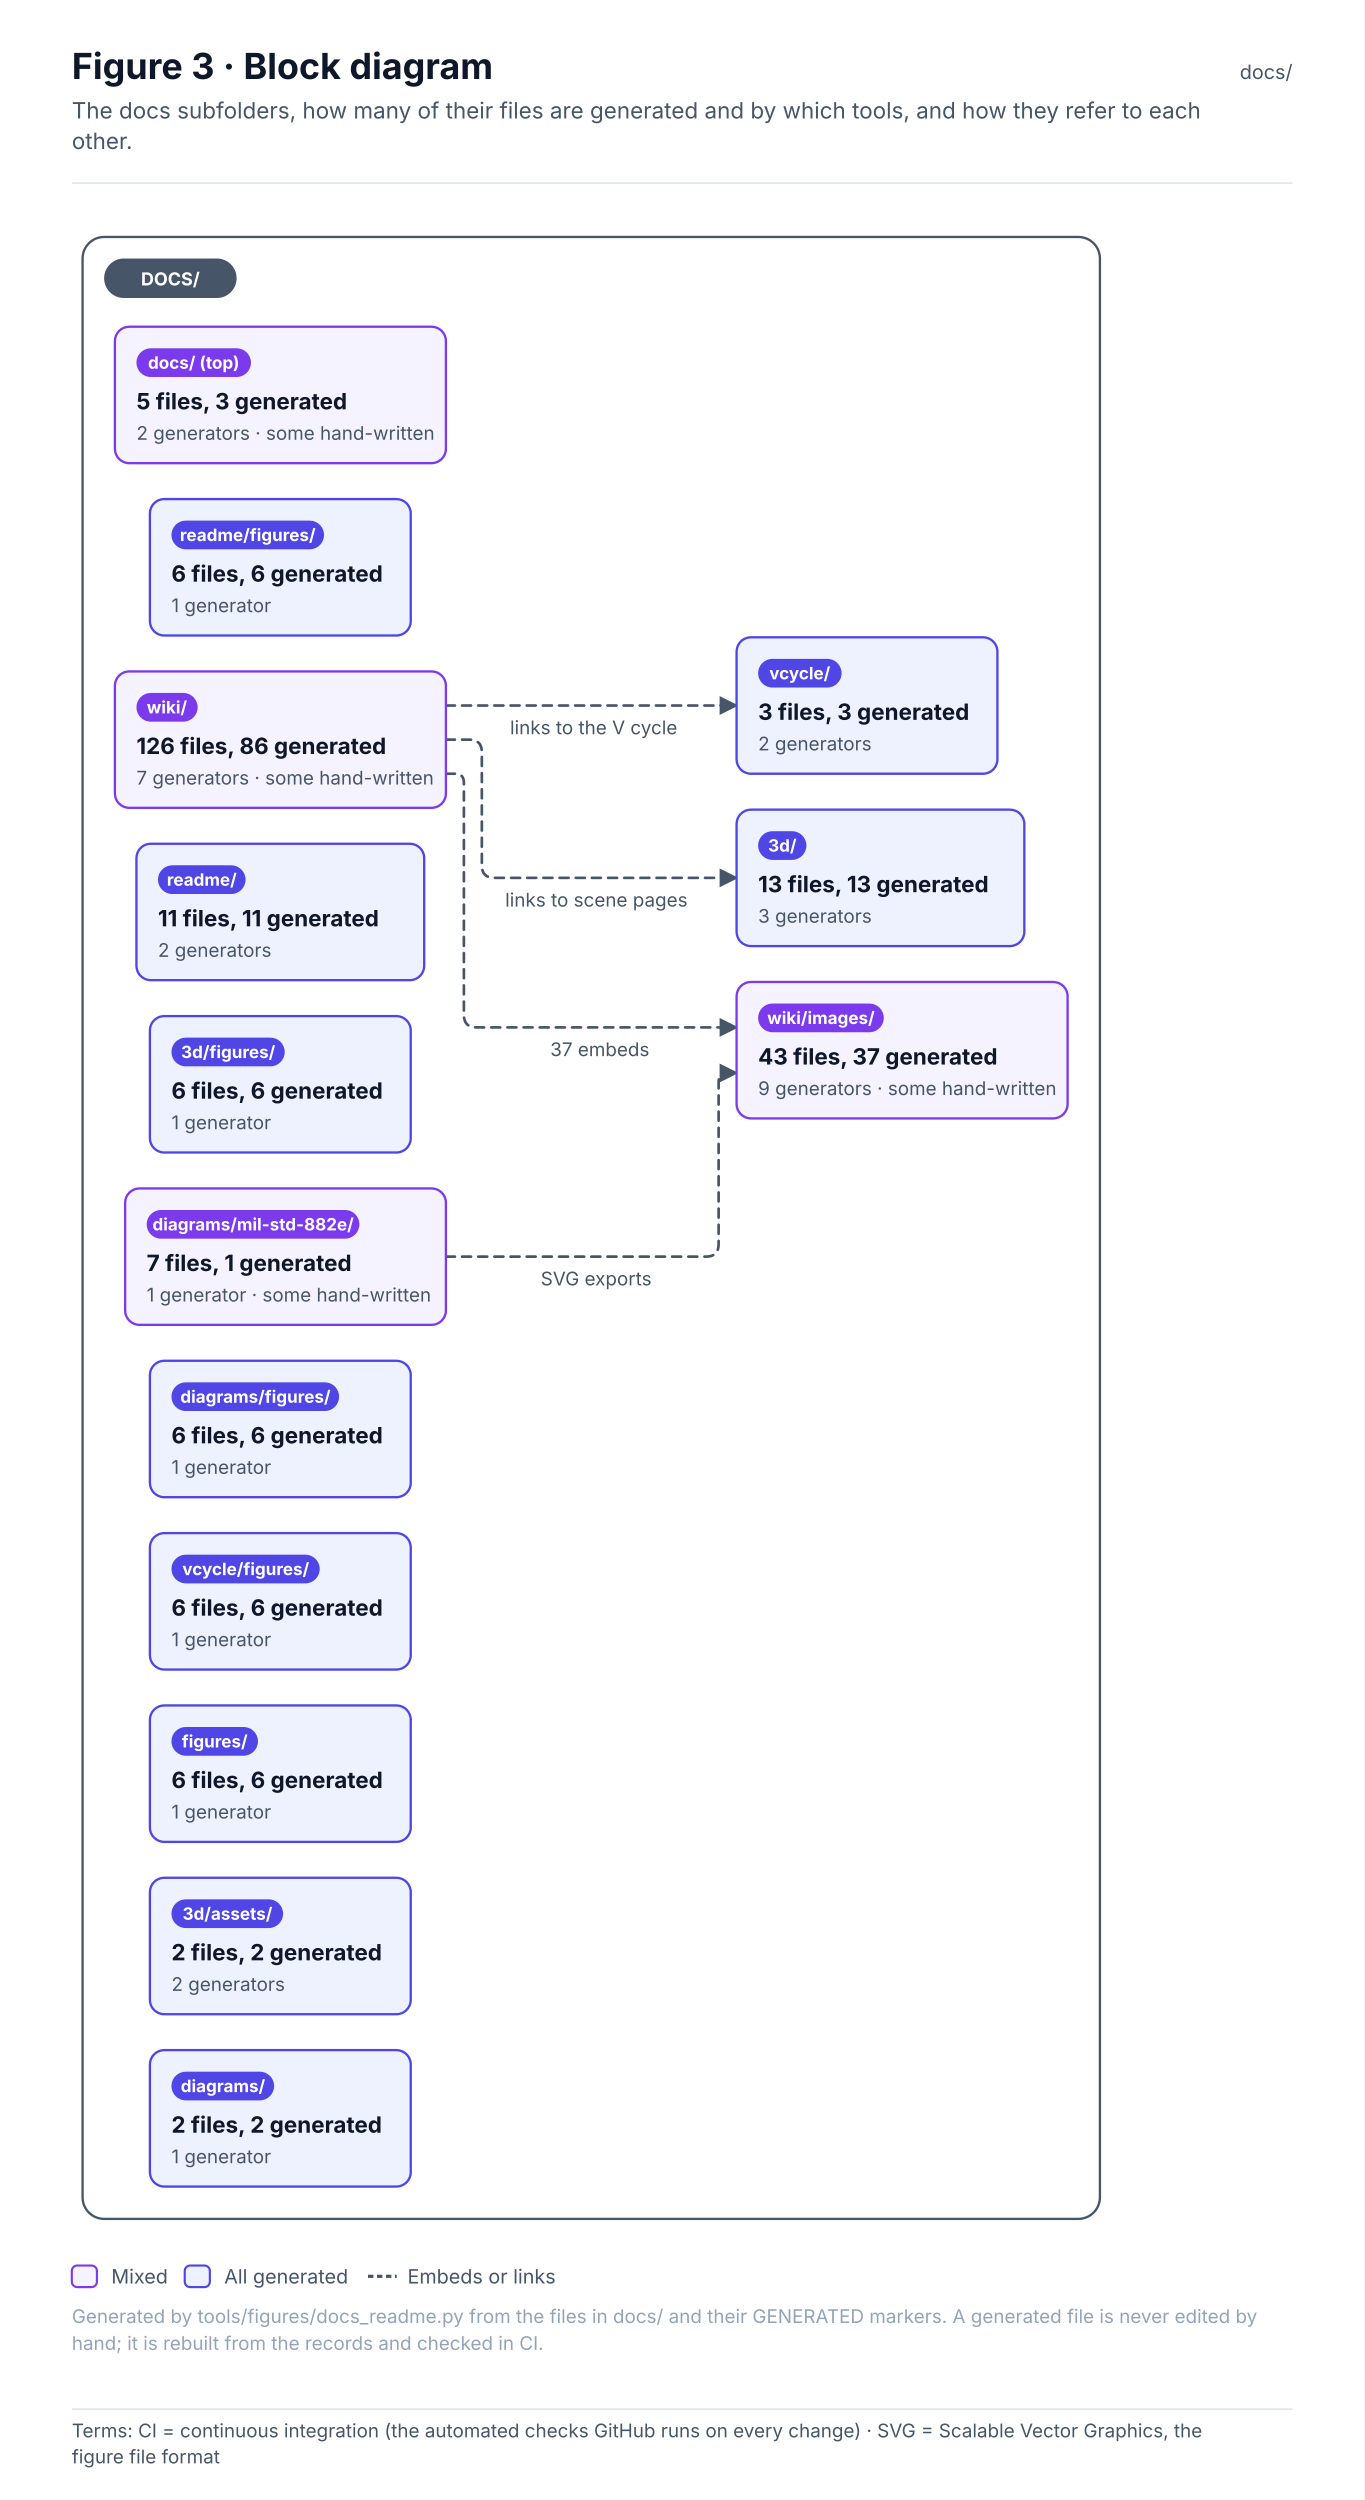
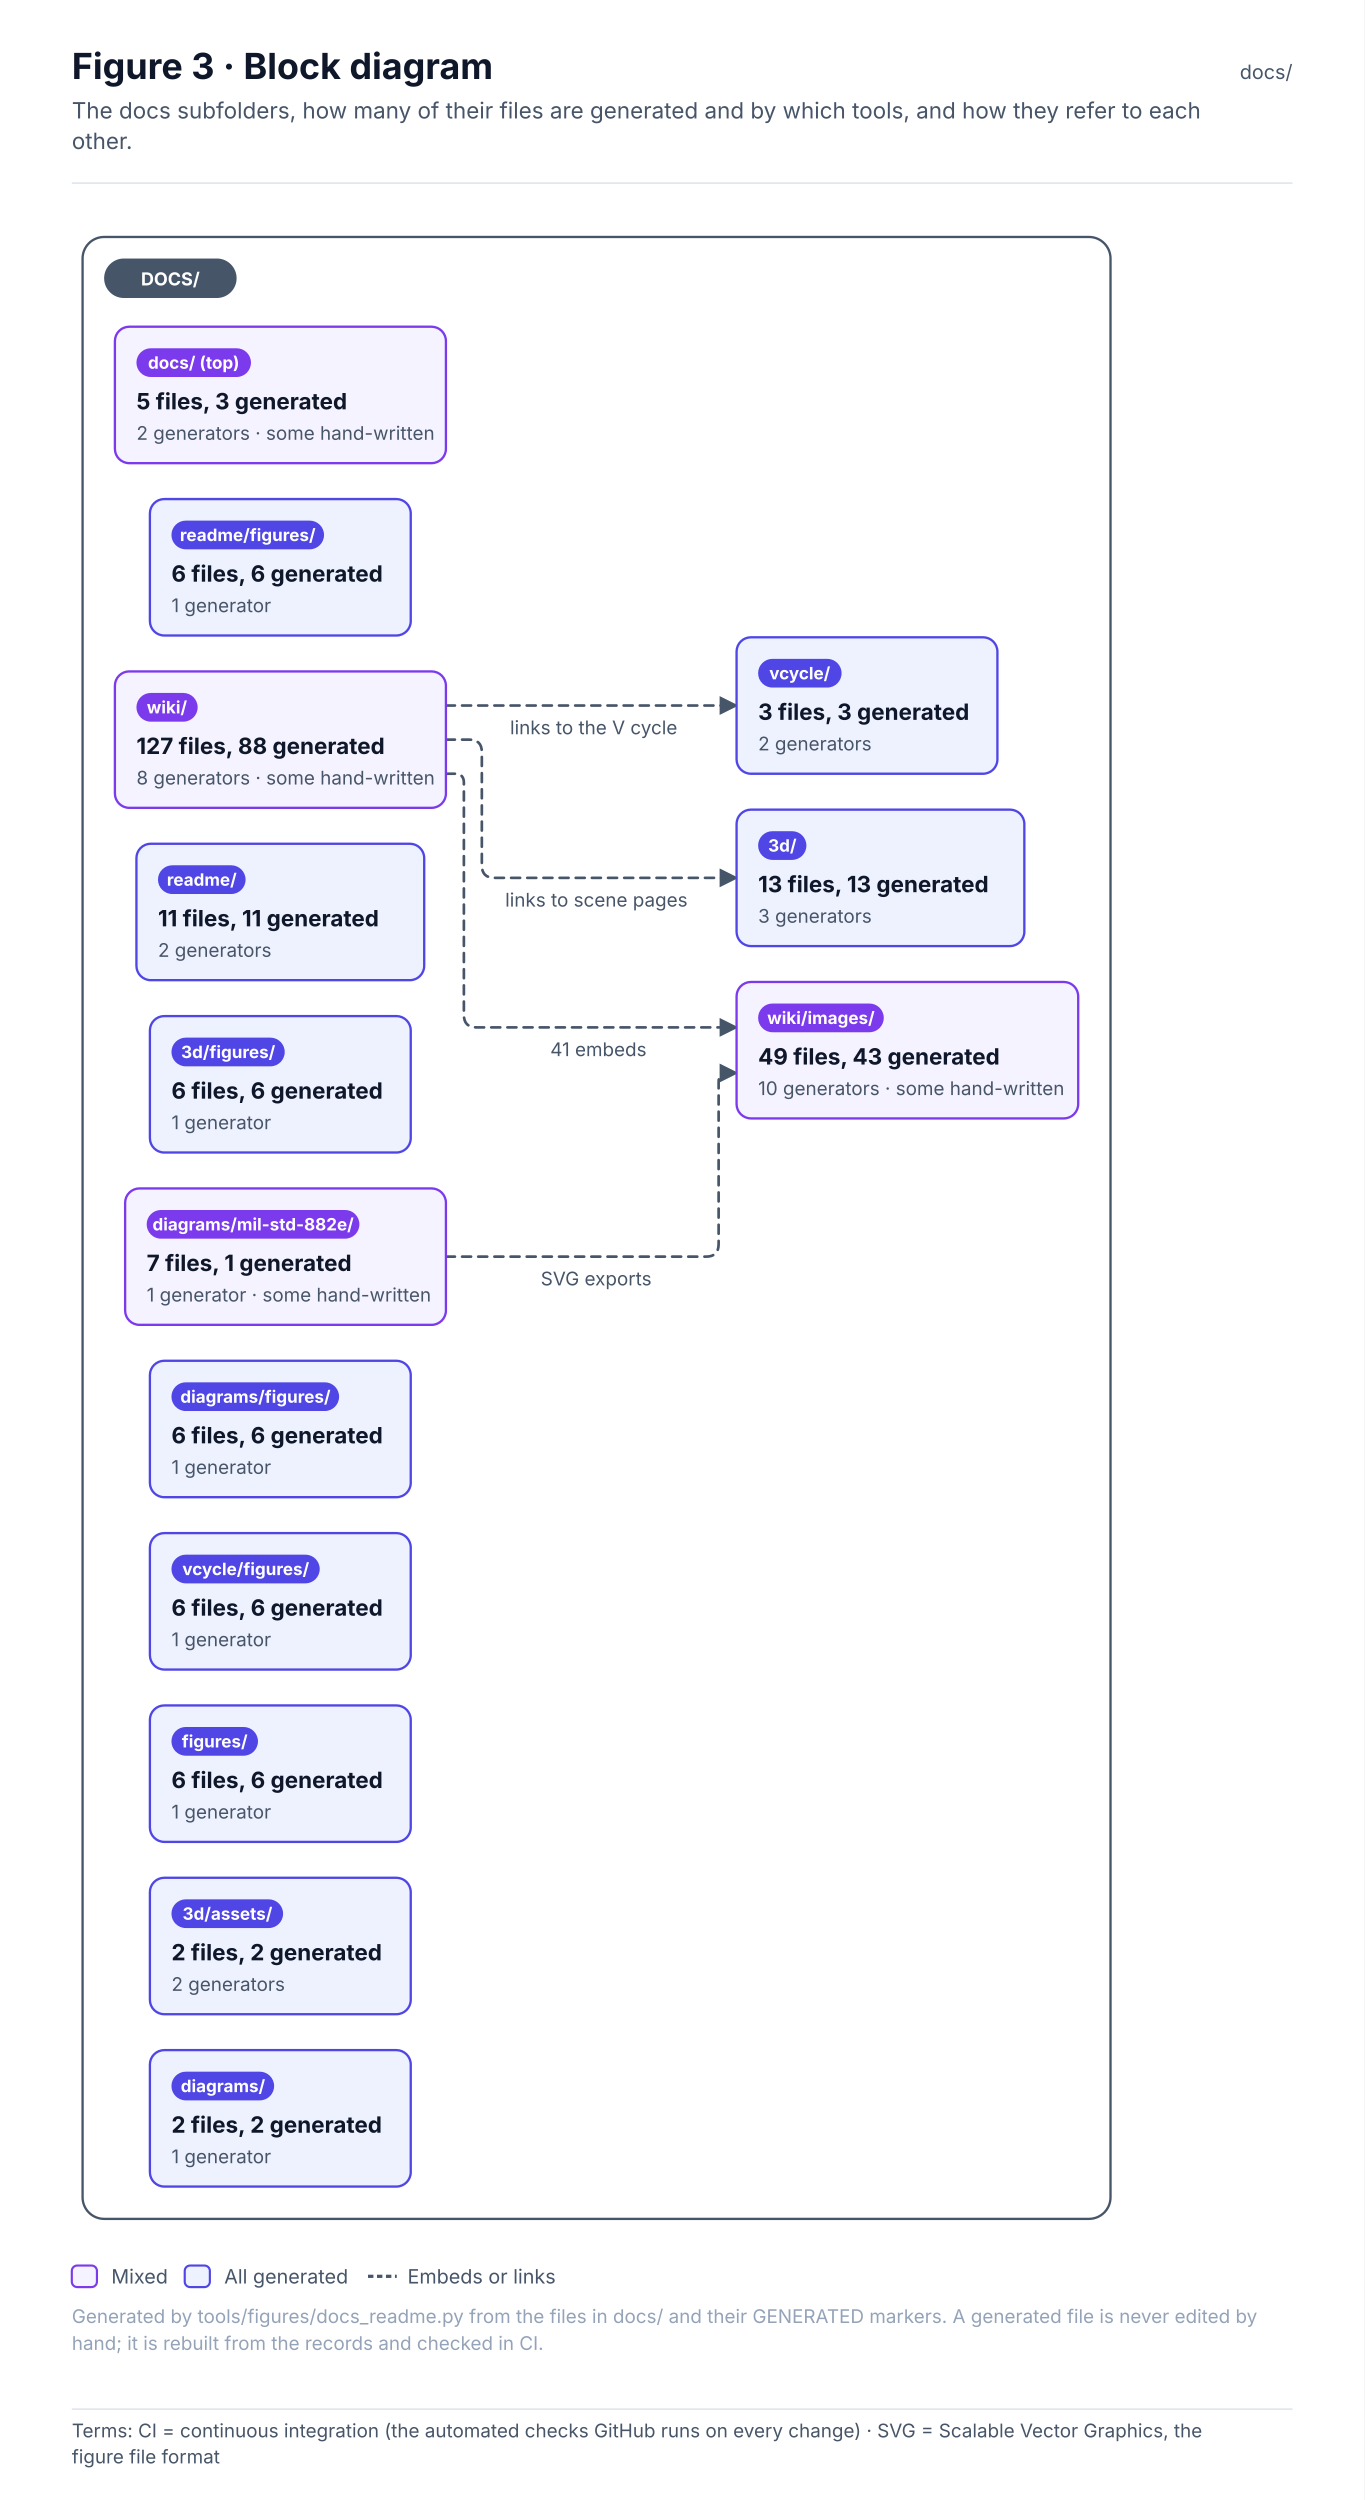
<svg xmlns="http://www.w3.org/2000/svg" width="760" height="1392.6" viewBox="0 0 760 1392.6" font-family="Inter, 'Segoe UI', Helvetica, Arial, sans-serif" role="img">
  <defs>
    <pattern id="hatch" patternUnits="userSpaceOnUse" width="6" height="6" patternTransform="rotate(45)">
      <rect width="6" height="6" fill="#F1F5F9" />
      <line x1="0" y1="0" x2="0" y2="6" stroke="#E2E8F0" stroke-width="2" />
    </pattern>
    <marker id="arr-ink" viewBox="0 0 10 10" refX="9" refY="5" markerWidth="7" markerHeight="7" orient="auto-start-reverse">
      <path d="M0 0 L10 5 L0 10 z" fill="#475569" />
    </marker>
    <marker id="dia-ink" viewBox="0 0 16 10" refX="15" refY="5" markerWidth="12" markerHeight="8" orient="auto-start-reverse">
      <path d="M1 5 L8 1 L15 5 L8 9 z" fill="#475569" />
    </marker>
    <marker id="tri-ink" viewBox="0 0 12 12" refX="11" refY="6" markerWidth="10" markerHeight="10" orient="auto-start-reverse">
      <path d="M1 1 L11 6 L1 11 z" fill="#FFFFFF" stroke="#475569" stroke-width="1.2" />
    </marker>
    <marker id="arr-system" viewBox="0 0 10 10" refX="9" refY="5" markerWidth="7" markerHeight="7" orient="auto-start-reverse">
      <path d="M0 0 L10 5 L0 10 z" fill="#4F46E5" />
    </marker>
    <marker id="dia-system" viewBox="0 0 16 10" refX="15" refY="5" markerWidth="12" markerHeight="8" orient="auto-start-reverse">
      <path d="M1 5 L8 1 L15 5 L8 9 z" fill="#4F46E5" />
    </marker>
    <marker id="tri-system" viewBox="0 0 12 12" refX="11" refY="6" markerWidth="10" markerHeight="10" orient="auto-start-reverse">
      <path d="M1 1 L11 6 L1 11 z" fill="#FFFFFF" stroke="#4F46E5" stroke-width="1.2" />
    </marker>
    <marker id="arr-software" viewBox="0 0 10 10" refX="9" refY="5" markerWidth="7" markerHeight="7" orient="auto-start-reverse">
      <path d="M0 0 L10 5 L0 10 z" fill="#0F766E" />
    </marker>
    <marker id="dia-software" viewBox="0 0 16 10" refX="15" refY="5" markerWidth="12" markerHeight="8" orient="auto-start-reverse">
      <path d="M1 5 L8 1 L15 5 L8 9 z" fill="#0F766E" />
    </marker>
    <marker id="tri-software" viewBox="0 0 12 12" refX="11" refY="6" markerWidth="10" markerHeight="10" orient="auto-start-reverse">
      <path d="M1 1 L11 6 L1 11 z" fill="#FFFFFF" stroke="#0F766E" stroke-width="1.2" />
    </marker>
    <marker id="arr-safety" viewBox="0 0 10 10" refX="9" refY="5" markerWidth="7" markerHeight="7" orient="auto-start-reverse">
      <path d="M0 0 L10 5 L0 10 z" fill="#C2410C" />
    </marker>
    <marker id="dia-safety" viewBox="0 0 16 10" refX="15" refY="5" markerWidth="12" markerHeight="8" orient="auto-start-reverse">
      <path d="M1 5 L8 1 L15 5 L8 9 z" fill="#C2410C" />
    </marker>
    <marker id="tri-safety" viewBox="0 0 12 12" refX="11" refY="6" markerWidth="10" markerHeight="10" orient="auto-start-reverse">
      <path d="M1 1 L11 6 L1 11 z" fill="#FFFFFF" stroke="#C2410C" stroke-width="1.2" />
    </marker>
    <marker id="arr-interface" viewBox="0 0 10 10" refX="9" refY="5" markerWidth="7" markerHeight="7" orient="auto-start-reverse">
      <path d="M0 0 L10 5 L0 10 z" fill="#7C3AED" />
    </marker>
    <marker id="dia-interface" viewBox="0 0 16 10" refX="15" refY="5" markerWidth="12" markerHeight="8" orient="auto-start-reverse">
      <path d="M1 5 L8 1 L15 5 L8 9 z" fill="#7C3AED" />
    </marker>
    <marker id="tri-interface" viewBox="0 0 12 12" refX="11" refY="6" markerWidth="10" markerHeight="10" orient="auto-start-reverse">
      <path d="M1 1 L11 6 L1 11 z" fill="#FFFFFF" stroke="#7C3AED" stroke-width="1.2" />
    </marker>
    <marker id="arr-external" viewBox="0 0 10 10" refX="9" refY="5" markerWidth="7" markerHeight="7" orient="auto-start-reverse">
      <path d="M0 0 L10 5 L0 10 z" fill="#64748B" />
    </marker>
    <marker id="dia-external" viewBox="0 0 16 10" refX="15" refY="5" markerWidth="12" markerHeight="8" orient="auto-start-reverse">
      <path d="M1 5 L8 1 L15 5 L8 9 z" fill="#64748B" />
    </marker>
    <marker id="tri-external" viewBox="0 0 12 12" refX="11" refY="6" markerWidth="10" markerHeight="10" orient="auto-start-reverse">
      <path d="M1 1 L11 6 L1 11 z" fill="#FFFFFF" stroke="#64748B" stroke-width="1.2" />
    </marker>
    <marker id="arr-work" viewBox="0 0 10 10" refX="9" refY="5" markerWidth="7" markerHeight="7" orient="auto-start-reverse">
      <path d="M0 0 L10 5 L0 10 z" fill="#475569" />
    </marker>
    <marker id="dia-work" viewBox="0 0 16 10" refX="15" refY="5" markerWidth="12" markerHeight="8" orient="auto-start-reverse">
      <path d="M1 5 L8 1 L15 5 L8 9 z" fill="#475569" />
    </marker>
    <marker id="tri-work" viewBox="0 0 12 12" refX="11" refY="6" markerWidth="10" markerHeight="10" orient="auto-start-reverse">
      <path d="M1 1 L11 6 L1 11 z" fill="#FFFFFF" stroke="#475569" stroke-width="1.2" />
    </marker>
    <marker id="arr-muted" viewBox="0 0 10 10" refX="9" refY="5" markerWidth="7" markerHeight="7" orient="auto-start-reverse">
      <path d="M0 0 L10 5 L0 10 z" fill="#94A3B8" />
    </marker>
    <marker id="dia-muted" viewBox="0 0 16 10" refX="15" refY="5" markerWidth="12" markerHeight="8" orient="auto-start-reverse">
      <path d="M1 5 L8 1 L15 5 L8 9 z" fill="#94A3B8" />
    </marker>
    <marker id="tri-muted" viewBox="0 0 12 12" refX="11" refY="6" markerWidth="10" markerHeight="10" orient="auto-start-reverse">
      <path d="M1 1 L11 6 L1 11 z" fill="#FFFFFF" stroke="#94A3B8" stroke-width="1.2" />
    </marker>
    <marker id="arr-current" viewBox="0 0 10 10" refX="9" refY="5" markerWidth="7" markerHeight="7" orient="auto-start-reverse">
      <path d="M0 0 L10 5 L0 10 z" fill="#0F172A" />
    </marker>
    <marker id="dia-current" viewBox="0 0 16 10" refX="15" refY="5" markerWidth="12" markerHeight="8" orient="auto-start-reverse">
      <path d="M1 5 L8 1 L15 5 L8 9 z" fill="#0F172A" />
    </marker>
    <marker id="tri-current" viewBox="0 0 12 12" refX="11" refY="6" markerWidth="10" markerHeight="10" orient="auto-start-reverse">
      <path d="M1 1 L11 6 L1 11 z" fill="#FFFFFF" stroke="#0F172A" stroke-width="1.2" />
    </marker>
    <marker id="arr-ok" viewBox="0 0 10 10" refX="9" refY="5" markerWidth="7" markerHeight="7" orient="auto-start-reverse">
      <path d="M0 0 L10 5 L0 10 z" fill="#2E9E6A" />
    </marker>
    <marker id="dia-ok" viewBox="0 0 16 10" refX="15" refY="5" markerWidth="12" markerHeight="8" orient="auto-start-reverse">
      <path d="M1 5 L8 1 L15 5 L8 9 z" fill="#2E9E6A" />
    </marker>
    <marker id="tri-ok" viewBox="0 0 12 12" refX="11" refY="6" markerWidth="10" markerHeight="10" orient="auto-start-reverse">
      <path d="M1 1 L11 6 L1 11 z" fill="#FFFFFF" stroke="#2E9E6A" stroke-width="1.2" />
    </marker>
    <marker id="arr-amber" viewBox="0 0 10 10" refX="9" refY="5" markerWidth="7" markerHeight="7" orient="auto-start-reverse">
      <path d="M0 0 L10 5 L0 10 z" fill="#D97706" />
    </marker>
    <marker id="dia-amber" viewBox="0 0 16 10" refX="15" refY="5" markerWidth="12" markerHeight="8" orient="auto-start-reverse">
      <path d="M1 5 L8 1 L15 5 L8 9 z" fill="#D97706" />
    </marker>
    <marker id="tri-amber" viewBox="0 0 12 12" refX="11" refY="6" markerWidth="10" markerHeight="10" orient="auto-start-reverse">
      <path d="M1 1 L11 6 L1 11 z" fill="#FFFFFF" stroke="#D97706" stroke-width="1.2" />
    </marker>
    <marker id="arr-red" viewBox="0 0 10 10" refX="9" refY="5" markerWidth="7" markerHeight="7" orient="auto-start-reverse">
      <path d="M0 0 L10 5 L0 10 z" fill="#D2553F" />
    </marker>
    <marker id="dia-red" viewBox="0 0 16 10" refX="15" refY="5" markerWidth="12" markerHeight="8" orient="auto-start-reverse">
      <path d="M1 5 L8 1 L15 5 L8 9 z" fill="#D2553F" />
    </marker>
    <marker id="tri-red" viewBox="0 0 12 12" refX="11" refY="6" markerWidth="10" markerHeight="10" orient="auto-start-reverse">
      <path d="M1 1 L11 6 L1 11 z" fill="#FFFFFF" stroke="#D2553F" stroke-width="1.2" />
    </marker>
  </defs>
  <rect x="0" y="0" width="760" height="1338" rx="0" fill="#FFFFFF" stroke="none" stroke-width="0" />
  <text x="40" y="44" font-size="20" fill="#0F172A" font-weight="700">Figure 3 · Block diagram</text>
  <text x="40" y="66" font-size="12.5" fill="#475569">The docs subfolders, how many of their files are generated and by which tools, and how they refer to each</text>
  <text x="40" y="83" font-size="12.5" fill="#475569">other.</text>
  <text x="720" y="44" font-size="11" fill="#475569" text-anchor="end">docs/</text>
  <line x1="40" y1="102" x2="720" y2="102" stroke="#E2E8F0" stroke-width="1" />
  <g transform="translate(40 126)">
-     <rect x="6" y="6" width="566.7" height="1104" rx="12" fill="#FFFFFF" stroke="#475569" stroke-width="1.3" />
+     <rect x="6" y="6" width="572.6" height="1104" rx="12" fill="#FFFFFF" stroke="#475569" stroke-width="1.3" />
    <path d="M208.4 574 L353.3 574 Q360.3 574 360.3 567 L360.3 476.7 Q360.3 471.7 365.3 471.7 L370.3 471.7" stroke="#475569" stroke-width="1.5" fill="none" stroke-dasharray="5 4" stroke-linejoin="round" stroke-linecap="round" marker-end="url(#arr-ink)" />
    <path d="M208.4 305 L213.4 305 Q218.4 305 218.4 310 L218.4 439.3 Q218.4 446.3 225.4 446.3 L370.3 446.3" stroke="#475569" stroke-width="1.5" fill="none" stroke-dasharray="5 4" stroke-linejoin="round" stroke-linecap="round" marker-end="url(#arr-ink)" />
    <path d="M208.4 286 L221.4 286 Q228.4 286 228.4 293 L228.4 356 Q228.4 363 235.4 363 L370.3 363" stroke="#475569" stroke-width="1.5" fill="none" stroke-dasharray="5 4" stroke-linejoin="round" stroke-linecap="round" marker-end="url(#arr-ink)" />
    <path d="M208.4 267 L370.3 267" stroke="#475569" stroke-width="1.5" fill="none" stroke-dasharray="5 4" stroke-linejoin="round" stroke-linecap="round" marker-end="url(#arr-ink)" />
    <rect x="18" y="18" width="73.8" height="22" rx="11" fill="#475569" stroke="none" stroke-width="0" />
    <text x="54.9" y="33" font-size="10" fill="#FFFFFF" font-weight="700" text-anchor="middle">DOCS/</text>
    <rect x="24" y="56" width="184.4" height="76" rx="8" fill="#F5F3FF" stroke="#7C3AED" stroke-width="1.3" />
    <rect x="36" y="68" width="63.8" height="16" rx="8.0" fill="#7C3AED" stroke="none" stroke-width="1" />
    <text x="67.9" y="79.4" font-size="9.5" fill="#FFFFFF" font-weight="700" text-anchor="middle">docs/ (top)</text>
    <text x="36" y="102" font-size="12.5" fill="#0F172A" font-weight="700">5 files, 3 generated</text>
    <text x="36" y="119" font-size="10.5" fill="#475569">2 generators · some hand-written</text>
    <rect x="370.3" y="325" width="160.3" height="76" rx="8" fill="#EEF2FF" stroke="#4F46E5" stroke-width="1.3" />
    <rect x="382.3" y="337" width="26.9" height="16" rx="8.0" fill="#4F46E5" stroke="none" stroke-width="1" />
    <text x="395.8" y="348.4" font-size="9.5" fill="#FFFFFF" font-weight="700" text-anchor="middle">3d/</text>
    <text x="382.3" y="371" font-size="12.5" fill="#0F172A" font-weight="700">13 files, 13 generated</text>
    <text x="382.3" y="388" font-size="10.5" fill="#475569">3 generators</text>
    <rect x="43.5" y="920" width="145.3" height="76" rx="8" fill="#EEF2FF" stroke="#4F46E5" stroke-width="1.3" />
    <rect x="55.5" y="932" width="62.2" height="16" rx="8.0" fill="#4F46E5" stroke="none" stroke-width="1" />
    <text x="86.7" y="943.4" font-size="9.5" fill="#FFFFFF" font-weight="700" text-anchor="middle">3d/assets/</text>
    <text x="55.5" y="966" font-size="12.5" fill="#0F172A" font-weight="700">2 files, 2 generated</text>
    <text x="55.5" y="983" font-size="10.5" fill="#475569">2 generators</text>
    <rect x="43.5" y="440" width="145.3" height="76" rx="8" fill="#EEF2FF" stroke="#4F46E5" stroke-width="1.3" />
    <rect x="55.5" y="452" width="63.1" height="16" rx="8.0" fill="#4F46E5" stroke="none" stroke-width="1" />
    <text x="87.1" y="463.4" font-size="9.5" fill="#FFFFFF" font-weight="700" text-anchor="middle">3d/figures/</text>
    <text x="55.5" y="486" font-size="12.5" fill="#0F172A" font-weight="700">6 files, 6 generated</text>
    <text x="55.5" y="503" font-size="10.5" fill="#475569">1 generator</text>
    <rect x="43.5" y="1016" width="145.3" height="76" rx="8" fill="#EEF2FF" stroke="#4F46E5" stroke-width="1.3" />
    <rect x="55.5" y="1028" width="57.2" height="16" rx="8.0" fill="#4F46E5" stroke="none" stroke-width="1" />
    <text x="84.2" y="1039.4" font-size="9.5" fill="#FFFFFF" font-weight="700" text-anchor="middle">diagrams/</text>
    <text x="55.5" y="1062" font-size="12.5" fill="#0F172A" font-weight="700">2 files, 2 generated</text>
    <text x="55.5" y="1079" font-size="10.5" fill="#475569">1 generator</text>
    <rect x="43.5" y="632" width="145.3" height="76" rx="8" fill="#EEF2FF" stroke="#4F46E5" stroke-width="1.3" />
    <rect x="55.5" y="644" width="93.4" height="16" rx="8.0" fill="#4F46E5" stroke="none" stroke-width="1" />
    <text x="102.3" y="655.4" font-size="9.5" fill="#FFFFFF" font-weight="700" text-anchor="middle">diagrams/figures/</text>
    <text x="55.5" y="678" font-size="12.5" fill="#0F172A" font-weight="700">6 files, 6 generated</text>
    <text x="55.5" y="695" font-size="10.5" fill="#475569">1 generator</text>
    <rect x="29.7" y="536" width="178.7" height="76" rx="8" fill="#F5F3FF" stroke="#7C3AED" stroke-width="1.3" />
    <rect x="41.7" y="548" width="118.5" height="16" rx="8.0" fill="#7C3AED" stroke="none" stroke-width="1" />
    <text x="101" y="559.4" font-size="9.5" fill="#FFFFFF" font-weight="700" text-anchor="middle">diagrams/mil-std-882e/</text>
    <text x="41.7" y="582" font-size="12.5" fill="#0F172A" font-weight="700">7 files, 1 generated</text>
    <text x="41.7" y="599" font-size="10.5" fill="#475569">1 generator · some hand-written</text>
    <rect x="43.5" y="824" width="145.3" height="76" rx="8" fill="#EEF2FF" stroke="#4F46E5" stroke-width="1.3" />
    <rect x="55.5" y="836" width="48.2" height="16" rx="8.0" fill="#4F46E5" stroke="none" stroke-width="1" />
    <text x="79.6" y="847.4" font-size="9.5" fill="#FFFFFF" font-weight="700" text-anchor="middle">figures/</text>
    <text x="55.5" y="870" font-size="12.5" fill="#0F172A" font-weight="700">6 files, 6 generated</text>
    <text x="55.5" y="887" font-size="10.5" fill="#475569">1 generator</text>
    <rect x="36" y="344" width="160.3" height="76" rx="8" fill="#EEF2FF" stroke="#4F46E5" stroke-width="1.3" />
    <rect x="48" y="356" width="48.8" height="16" rx="8.0" fill="#4F46E5" stroke="none" stroke-width="1" />
    <text x="72.4" y="367.4" font-size="9.5" fill="#FFFFFF" font-weight="700" text-anchor="middle">readme/</text>
    <text x="48" y="390" font-size="12.5" fill="#0F172A" font-weight="700">11 files, 11 generated</text>
    <text x="48" y="407" font-size="10.5" fill="#475569">2 generators</text>
    <rect x="43.5" y="152" width="145.3" height="76" rx="8" fill="#EEF2FF" stroke="#4F46E5" stroke-width="1.3" />
    <rect x="55.5" y="164" width="85" height="16" rx="8.0" fill="#4F46E5" stroke="none" stroke-width="1" />
    <text x="98" y="175.4" font-size="9.5" fill="#FFFFFF" font-weight="700" text-anchor="middle">readme/figures/</text>
    <text x="55.5" y="198" font-size="12.5" fill="#0F172A" font-weight="700">6 files, 6 generated</text>
    <text x="55.5" y="215" font-size="10.5" fill="#475569">1 generator</text>
    <rect x="370.3" y="229" width="145.3" height="76" rx="8" fill="#EEF2FF" stroke="#4F46E5" stroke-width="1.3" />
    <rect x="382.3" y="241" width="46.5" height="16" rx="8.0" fill="#4F46E5" stroke="none" stroke-width="1" />
    <text x="405.5" y="252.4" font-size="9.5" fill="#FFFFFF" font-weight="700" text-anchor="middle">vcycle/</text>
    <text x="382.3" y="275" font-size="12.5" fill="#0F172A" font-weight="700">3 files, 3 generated</text>
    <text x="382.3" y="292" font-size="10.5" fill="#475569">2 generators</text>
    <rect x="43.5" y="728" width="145.3" height="76" rx="8" fill="#EEF2FF" stroke="#4F46E5" stroke-width="1.3" />
    <rect x="55.5" y="740" width="82.6" height="16" rx="8.0" fill="#4F46E5" stroke="none" stroke-width="1" />
    <text x="96.9" y="751.4" font-size="9.5" fill="#FFFFFF" font-weight="700" text-anchor="middle">vcycle/figures/</text>
    <text x="55.5" y="774" font-size="12.5" fill="#0F172A" font-weight="700">6 files, 6 generated</text>
    <text x="55.5" y="791" font-size="10.5" fill="#475569">1 generator</text>
    <rect x="24" y="248" width="184.4" height="76" rx="8" fill="#F5F3FF" stroke="#7C3AED" stroke-width="1.3" />
    <rect x="36" y="260" width="34.1" height="16" rx="8.0" fill="#7C3AED" stroke="none" stroke-width="1" />
    <text x="53" y="271.4" font-size="9.5" fill="#FFFFFF" font-weight="700" text-anchor="middle">wiki/</text>
-     <text x="36" y="294" font-size="12.5" fill="#0F172A" font-weight="700">126 files, 86 generated</text>
-     <text x="36" y="311" font-size="10.5" fill="#475569">7 generators · some hand-written</text>
-     <rect x="370.3" y="421" width="184.4" height="76" rx="8" fill="#F5F3FF" stroke="#7C3AED" stroke-width="1.3" />
+     <text x="36" y="294" font-size="12.5" fill="#0F172A" font-weight="700">127 files, 88 generated</text>
+     <text x="36" y="311" font-size="10.5" fill="#475569">8 generators · some hand-written</text>
+     <rect x="370.3" y="421" width="190.3" height="76" rx="8" fill="#F5F3FF" stroke="#7C3AED" stroke-width="1.3" />
    <rect x="382.3" y="433" width="70" height="16" rx="8.0" fill="#7C3AED" stroke="none" stroke-width="1" />
    <text x="417.3" y="444.4" font-size="9.5" fill="#FFFFFF" font-weight="700" text-anchor="middle">wiki/images/</text>
-     <text x="382.3" y="467" font-size="12.5" fill="#0F172A" font-weight="700">43 files, 37 generated</text>
-     <text x="382.3" y="484" font-size="10.5" fill="#475569">9 generators · some hand-written</text>
+     <text x="382.3" y="467" font-size="12.5" fill="#0F172A" font-weight="700">49 files, 43 generated</text>
+     <text x="382.3" y="484" font-size="10.5" fill="#475569">10 generators · some hand-written</text>
    <rect x="256.2" y="577" width="76.3" height="18" rx="4" fill="#FFFFFF" stroke="none" stroke-width="0" opacity="0.92" />
    <text x="261.2" y="590" font-size="10.5" fill="#475569">SVG exports</text>
    <rect x="261.5" y="449.3" width="65.8" height="18" rx="4" fill="#FFFFFF" stroke="none" stroke-width="0" opacity="0.92" />
-     <text x="266.5" y="462.3" font-size="10.5" fill="#475569">37 embeds</text>
+     <text x="266.5" y="462.3" font-size="10.5" fill="#475569">41 embeds</text>
    <rect x="236.4" y="366" width="115.9" height="18" rx="4" fill="#FFFFFF" stroke="none" stroke-width="0" opacity="0.92" />
    <text x="241.4" y="379" font-size="10.5" fill="#475569">links to scene pages</text>
    <rect x="239.1" y="270" width="110.6" height="18" rx="4" fill="#FFFFFF" stroke="none" stroke-width="0" opacity="0.92" />
    <text x="244.1" y="283" font-size="10.5" fill="#475569">links to the V cycle</text>
  </g>
  <rect x="40" y="1262" width="14" height="12" rx="3" fill="#F5F3FF" stroke="#7C3AED" stroke-width="1.2" />
  <text x="62" y="1272" font-size="11" fill="#475569">Mixed</text>
  <rect x="102.9" y="1262" width="14" height="12" rx="3" fill="#EEF2FF" stroke="#4F46E5" stroke-width="1.2" />
  <text x="124.9" y="1272" font-size="11" fill="#475569">All generated</text>
  <line x1="205" y1="1268" x2="221" y2="1268" stroke="#475569" stroke-width="1.8" stroke-dasharray="3 2" />
  <text x="227" y="1272" font-size="11" fill="#475569">Embeds or links</text>
  <text x="40" y="1294" font-size="10.5" fill="#94A3B8">Generated by tools/figures/docs_readme.py from the files in docs/ and their GENERATED markers. A generated file is never edited by</text>
  <text x="40" y="1309" font-size="10.5" fill="#94A3B8">hand; it is rebuilt from the records and checked in CI.</text>
  <g class="terms" data-base-h="1338">
    <rect x="0" y="1338" width="760" height="54.6" fill="#FFFFFF" />
    <line x1="40" y1="1342" x2="720" y2="1342" stroke="#E2E8F0" stroke-width="1" />
    <text x="40" y="1357.7" font-size="10.5" fill="#475569" font-family="Inter, 'Segoe UI', Helvetica, Arial, sans-serif">Terms: CI = continuous integration (the automated checks GitHub runs on every change) · SVG = Scalable Vector Graphics, the</text>
    <text x="40" y="1372.2" font-size="10.5" fill="#475569" font-family="Inter, 'Segoe UI', Helvetica, Arial, sans-serif">figure file format</text>
  </g>
</svg>
